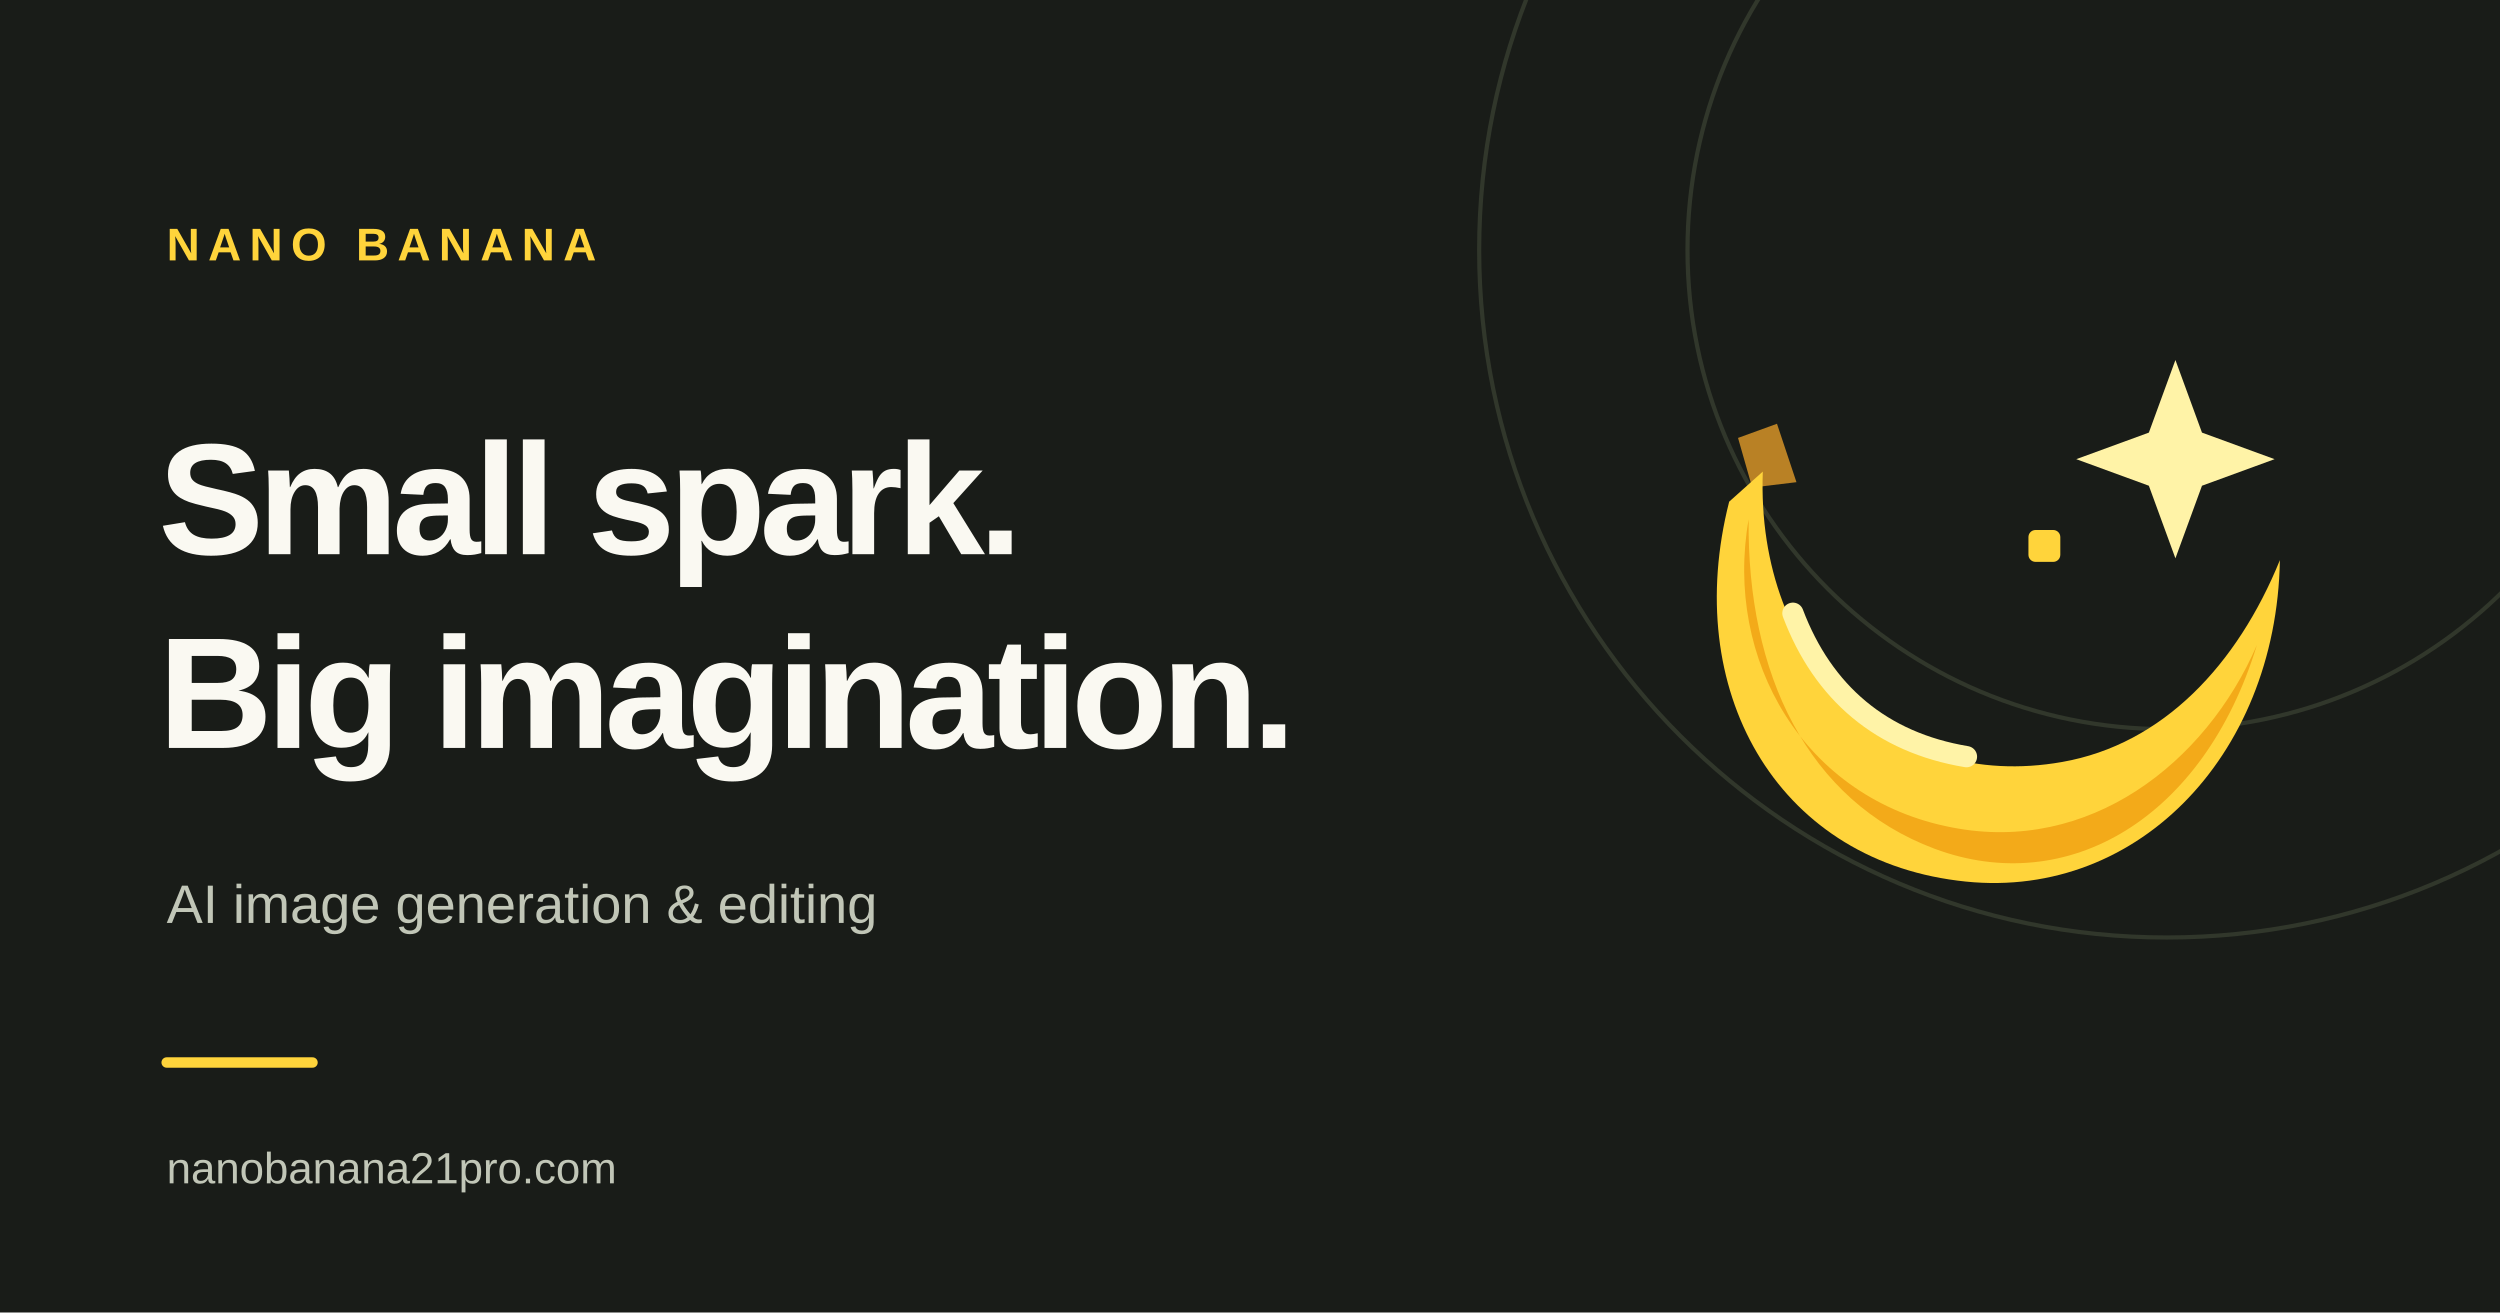
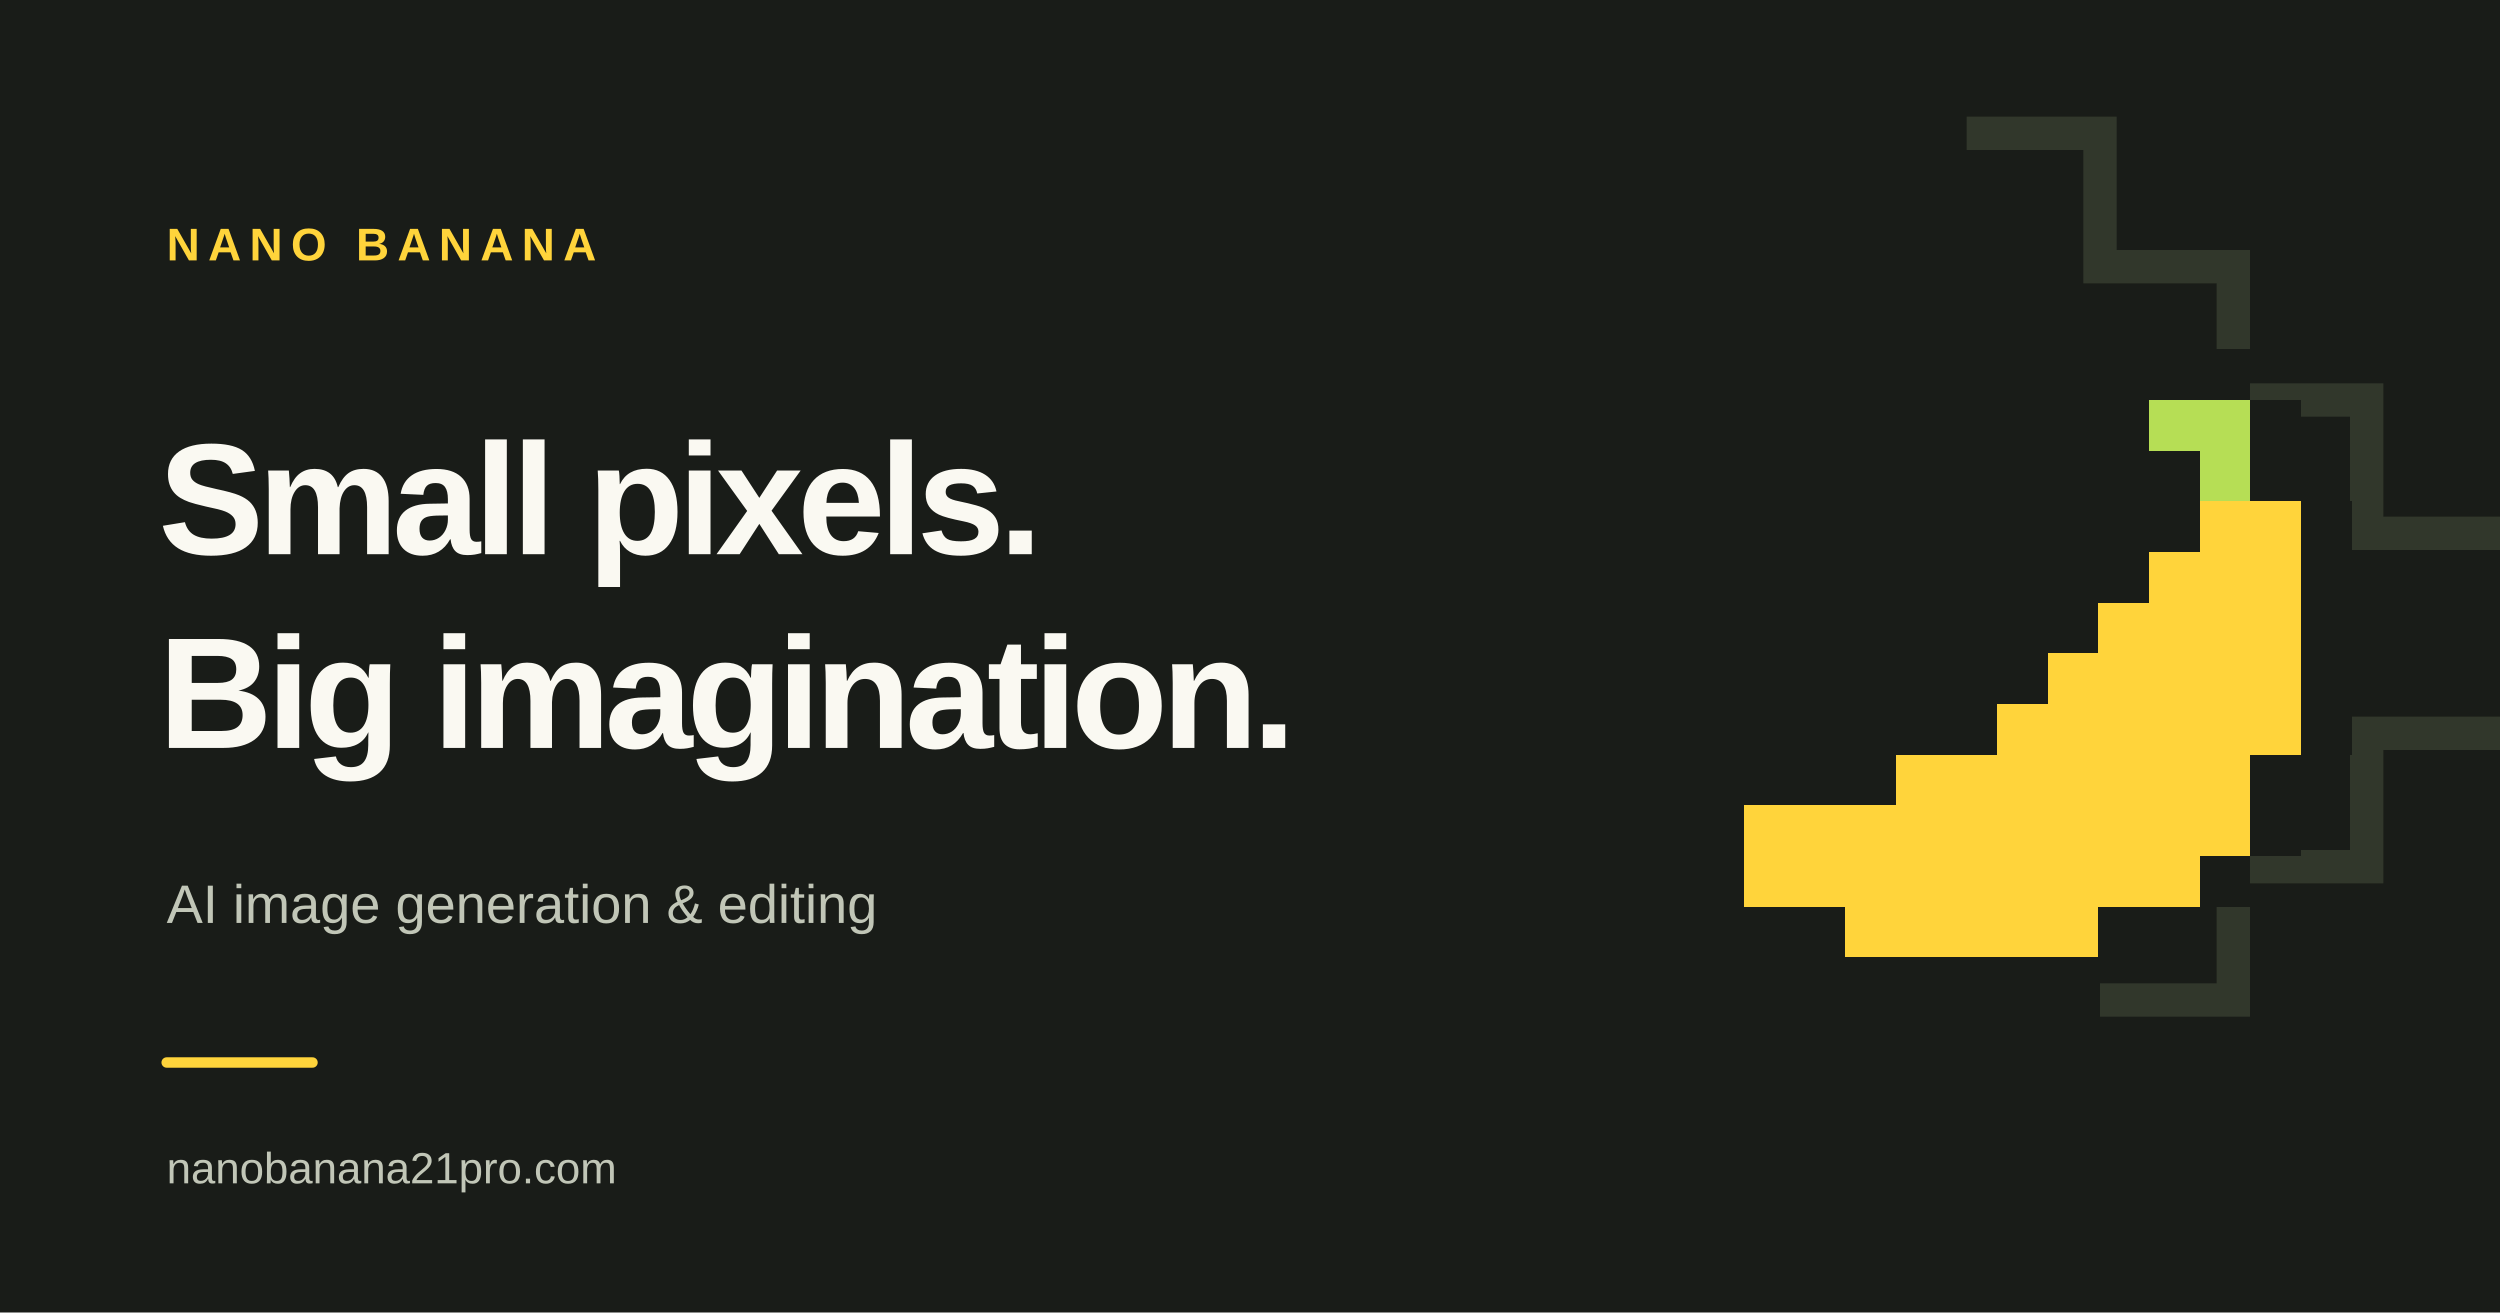
<svg xmlns="http://www.w3.org/2000/svg" width="1200" height="630" viewBox="0 0 1200 630" role="img" aria-labelledby="title">
  <rect width="1200" height="630" fill="#191C18" />
-   <circle cx="1040" cy="120" r="230" fill="none" stroke="#31372B" stroke-width="2" />
-   <circle cx="1040" cy="120" r="330" fill="none" stroke="#31372B" stroke-width="2" />
-   <g transform="translate(745 98) scale(.85)">
-     <g>
-       <path d="M113 160l-8-28 22-8 11 33" fill="#B98125" />
-       <path d="M119 151C115 259 192 332 288 315c57-10 99-55 123-114-2 112-83 194-182 181C126 369 73 274 100 168Z" fill="#FFD43B" />
-       <path d="M111 178c-14 79 31 158 115 174 77 15 143-36 172-103-30 98-107 143-182 115-72-27-106-99-105-186Z" fill="#F3AA19" />
-       <path d="M136 231c17 45 50 73 98 81" fill="none" stroke="#FFF3A7" stroke-width="12" stroke-linecap="round" />
-       <path d="m352 88 15 41 41 15-41 15-15 41-15-41-41-15 41-15Z" fill="#FFF3A7" />
-       <rect x="269" y="184" width="18" height="18" rx="4" fill="#FFD43B" />
+   <path d="M944 64h64v64h64v64h64v64h64M1008 480h64v-64h64v-64h64" fill="none" stroke="#31372B" stroke-width="16" />
+   <g transform="translate(764 119) scale(.76)">
+     <g transform="scale(32)" shape-rendering="crispEdges">
+       <path d="M11 2h2v1h1v2h1v5h-1v2h-1v1h-1v1h-2v1H5v-1H3v-1H2v-2h1v-1h3V9h2V8h1V7h1V6h1V4h-1V3h1Z" fill="#191C18" />
+       <path d="M12 5h2v5h-1v2h-1v1h-2v1H5v-1H3v-2h3v-1h2V9h1V8h1V7h1V6h1Z" fill="#FFD43B" />
+       <path d="M11 3h2v2h-1V4h-1Z" fill="#B6DE55" />
    </g>
  </g>
  <text x="80" y="125" fill="#FFD43B" font-family="Segoe UI,Arial,sans-serif" font-size="22" font-weight="700" letter-spacing="4">NANO BANANA</text>
-   <text x="76" y="266" fill="#FAF9F2" font-family="Segoe UI,Arial,sans-serif" font-size="76" font-weight="700" letter-spacing="-3">Small spark.</text>
+   <text x="76" y="266" fill="#FAF9F2" font-family="Segoe UI,Arial,sans-serif" font-size="76" font-weight="700" letter-spacing="-3">Small pixels.</text>
  <text x="76" y="359" fill="#FAF9F2" font-family="Segoe UI,Arial,sans-serif" font-size="76" font-weight="700" letter-spacing="-3">Big imagination.</text>
  <text x="80" y="443" fill="#C1C6B7" font-family="Segoe UI,Arial,sans-serif" font-size="26">AI image generation &amp; editing</text>
  <path d="M80 510h70" stroke="#FFD43B" stroke-width="5" stroke-linecap="round" />
  <text x="80" y="568" fill="#C1C6B7" font-family="Segoe UI,Arial,sans-serif" font-size="21">nanobanana21pro.com</text>
</svg>
